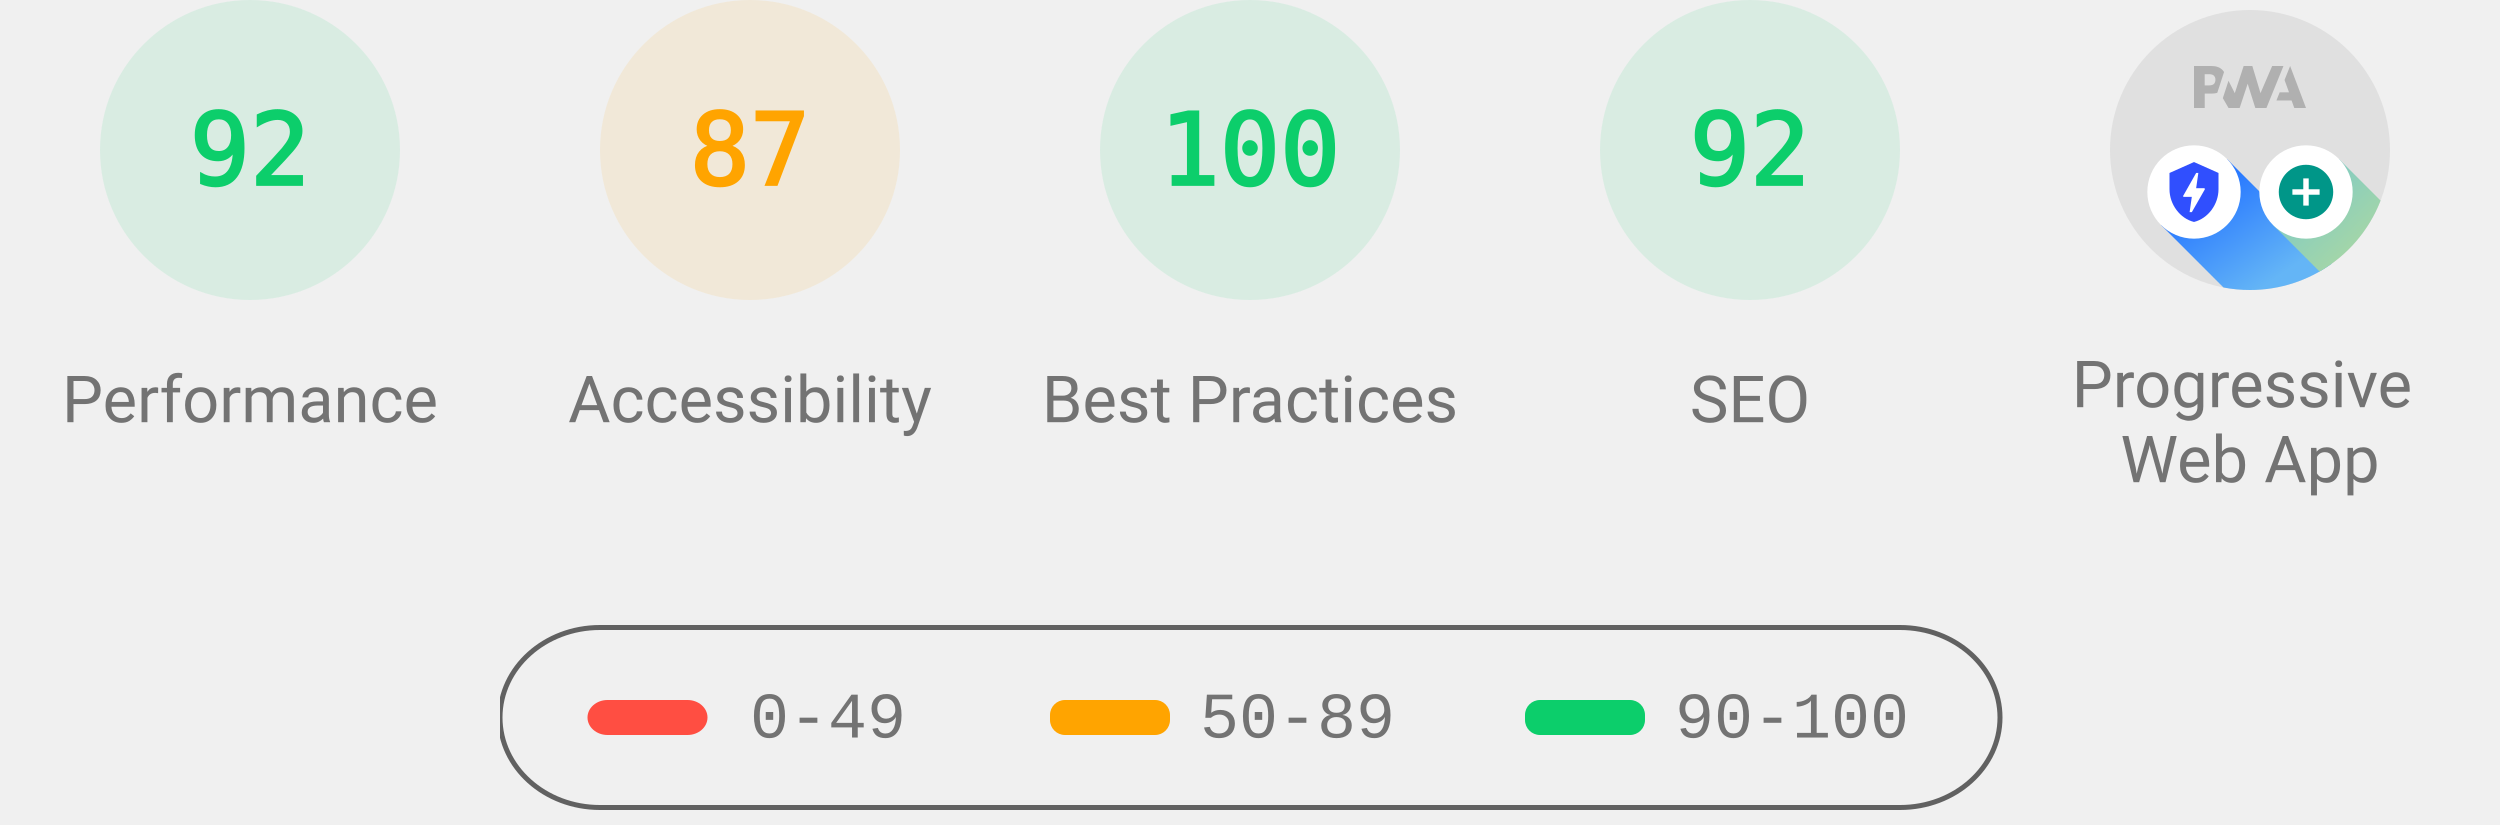
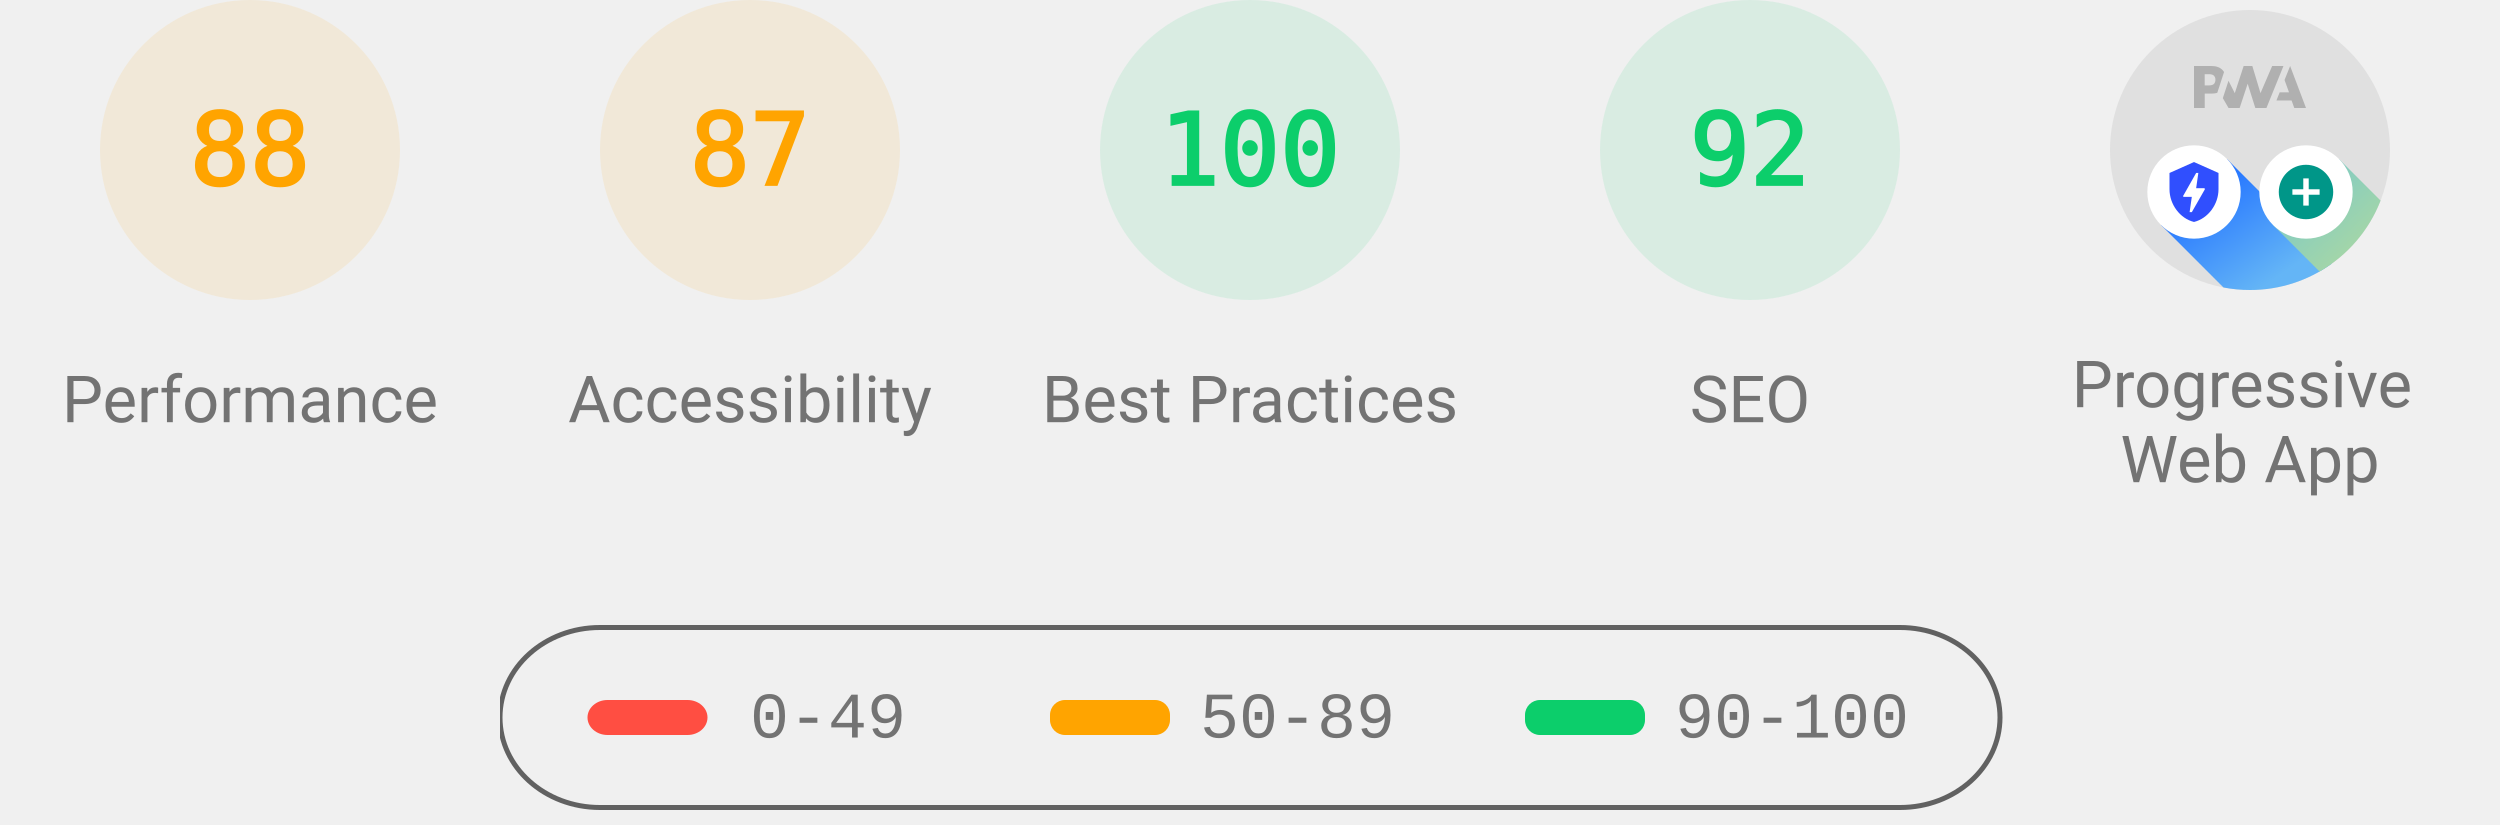
<svg xmlns="http://www.w3.org/2000/svg" class="theme--agnostic" fill="none" width="1000" height="330">
  <style>
			.gauge-base {
				opacity: 0.1
			}

			.gauge-arc {
				fill: none;
				animation-delay: 250ms;
				stroke-linecap: round;
				transform: rotate(-90deg);
				transform-origin: 100px 60px;
				animation: load-gauge 1s ease forwards
			}

			.guage-text {
				font-size: 40px;
				font-family: monospace;
				text-align: center
			}

			.guage-red {
				color: #ff4e42;
				fill: #ff4e42;
				stroke: #ff4e42
			}
			.guage-orange {
				color: #ffa400;
				fill: #ffa400;
				stroke: #ffa400
			}
			.guage-green {
				color: #0cce6b;
				fill: #0cce6b;
				stroke: #0cce6b
			}
			.theme--agnostic .guage-undefined {
				color: #5c5c5c;
				fill: #5c5c5c;
				stroke: #5c5c5c
			}
			.theme--light .guage-undefined {
				color: #1e1e1e;
				fill: #1e1e1e;
				stroke: #1e1e1e
			}
			.theme--dark .guage-undefined {
				color: #f5f5f5;
				fill: #f5f5f5;
				stroke: #f5f5f5
			}

			.guage-title {
				stroke: none;
				font-size: 26px;
				line-height: 26px;
				font-family: Roboto, Halvetica, Arial, sans-serif
			}
			.metric.guage-title {
				font-family: 'Courier New', Courier, monospace
			}
			.theme--agnostic .guage-title {
				color: #737373;
				fill: #737373
			}
			.theme--light .guage-title {
				color: #212121;
				fill: #212121
			}
			.theme--dark .guage-title {
				color: #f5f5f5;
				fill: #f5f5f5
			}

			@keyframes load-gauge {
				from {
					stroke-dasharray: 0 352.858
				}
			}
			.lh-gauge--pwa__disc {
				fill: #e0e0e0
			}
			.lh-gauge--pwa__logo {
				position: relative;
				fill: #b0b0b0
			}
			.lh-gauge--pwa__invisible {
				display: none
			}
			.lh-gauge--pwa__visible {
				display: inline
			}
			.guage-invisible {
				display: none
			}
			.lh-gauge--pwa__logo--primary-color {
				fill: #304ffe
			}
			.theme--agnostic .lh-gauge--pwa__logo--secondary-color {
				fill: #787878
			}
			.theme--light .lh-gauge--pwa__logo--secondary-color {
				fill: #3d3d3d
			}
			.theme--dark .lh-gauge--pwa__logo--secondary-color {
				fill: #d8b6b6
			}
			.theme--light #svg_2 {
				stroke: #00000022
			}
			.theme--agnostic #svg_2 {
				stroke: #616161
			}
			.theme--light #svg_2 {
				stroke: #00000022
			}
			.theme--dark #svg_2 {
				stroke: #f5f5f566
			}
		</style>
-   <svg class="guage-div guage-perf guage-green" viewBox="0 0 200 200" width="200" height="200" x="0" y="0">
-     <circle class="gauge-base" r="56" cx="100" cy="60" stroke-width="8" />
-     <circle class="gauge-arc guage-arc-1" r="56" cx="100" cy="60" stroke-width="8" style="stroke-dasharray: 323.709, 351.858;" />
-     <text class="guage-text" x="100px" y="60px" alignment-baseline="central" dominant-baseline="central" text-anchor="middle">92</text>
+   <svg class="guage-div guage-perf guage-orange" viewBox="0 0 200 200" width="200" height="200" x="0" y="0">
+     <circle class="gauge-base" r="56" cx="100" cy="60" stroke-width="8" />
+     <circle class="gauge-arc guage-arc-1" r="56" cx="100" cy="60" stroke-width="8" style="stroke-dasharray: 309.635, 351.858;" />
+     <text class="guage-text" x="100px" y="60px" alignment-baseline="central" dominant-baseline="central" text-anchor="middle">88</text>
    <text class="guage-title" x="100px" y="160px" alignment-baseline="central" dominant-baseline="central" text-anchor="middle">Performance</text>
  </svg>,<svg class="guage-div guage-perf guage-orange" viewBox="0 0 200 200" width="200" height="200" x="200" y="0">
    <circle class="gauge-base" r="56" cx="100" cy="60" stroke-width="8" />
    <circle class="gauge-arc guage-arc-1" r="56" cx="100" cy="60" stroke-width="8" style="stroke-dasharray: 306.116, 351.858;" />
    <text class="guage-text" x="100px" y="60px" alignment-baseline="central" dominant-baseline="central" text-anchor="middle">87</text>
    <text class="guage-title" x="100px" y="160px" alignment-baseline="central" dominant-baseline="central" text-anchor="middle">Accessibility</text>
  </svg>,<svg class="guage-div guage-perf guage-green" viewBox="0 0 200 200" width="200" height="200" x="400" y="0">
    <circle class="gauge-base" r="56" cx="100" cy="60" stroke-width="8" />
    <circle class="gauge-arc guage-arc-1" r="56" cx="100" cy="60" stroke-width="8" style="stroke-dasharray: 351.858, 351.858;" />
    <text class="guage-text" x="100px" y="60px" alignment-baseline="central" dominant-baseline="central" text-anchor="middle">100</text>
    <text class="guage-title" x="100px" y="160px" alignment-baseline="central" dominant-baseline="central" text-anchor="middle">Best Practices</text>
  </svg>,<svg class="guage-div guage-perf guage-green" viewBox="0 0 200 200" width="200" height="200" x="600" y="0">
    <circle class="gauge-base" r="56" cx="100" cy="60" stroke-width="8" />
    <circle class="gauge-arc guage-arc-1" r="56" cx="100" cy="60" stroke-width="8" style="stroke-dasharray: 323.709, 351.858;" />
    <text class="guage-text" x="100px" y="60px" alignment-baseline="central" dominant-baseline="central" text-anchor="middle">92</text>
    <text class="guage-title" x="100px" y="160px" alignment-baseline="central" dominant-baseline="central" text-anchor="middle">SEO</text>
  </svg>,<svg class="guage-div guage-pwa" viewBox="0 0 200 200" width="200" height="200" x="800" y="0">
    <svg viewBox="0 0 60 60" width="112" height="112" x="44" y="4">
      <defs>
        <linearGradient id="lh-gauge--pwa__check-circle__gradient-0" x1="50%" y1="0%" x2="50%" y2="100%">
          <stop stop-color="#00C852" offset="0%" />
          <stop stop-color="#009688" offset="100%" />
        </linearGradient>
        <linearGradient id="lh-gauge--pwa__installable__shadow-gradient-0" x1="76.056%" x2="24.111%" y1="82.995%" y2="24.735%">
          <stop stop-color="#A5D6A7" offset="0%" />
          <stop stop-color="#80CBC4" offset="100%" />
        </linearGradient>
        <linearGradient id="lh-gauge--pwa__fast-reliable__shadow-gradient-0" x1="76.056%" y1="82.995%" x2="25.678%" y2="26.493%">
          <stop stop-color="#64B5F6" offset="0%" />
          <stop stop-color="#2979FF" offset="100%" />
        </linearGradient>
        <g id="lh-gauge--pwa__fast-reliable-badge-0">
          <circle fill="#FFFFFF" cx="10" cy="10" r="10" />
          <path fill="#304FFE" d="M10 3.58l5.25 2.34v3.5c0 3.23-2.24 6.26-5.25 7-3.01-.74-5.25-3.77-5.25-7v-3.5L10 3.58zm-.47 10.74l2.76-4.83.03-.07c.04-.08 0-.24-.22-.24h-1.64l.47-3.26h-.47l-2.7 4.77c-.02.01.05-.1-.04.05-.09.16-.1.31.18.31h1.63l-.47 3.27h.47z" />
        </g>
        <g id="lh-gauge--pwa__installable-badge-0">
          <circle fill="#FFFFFF" cx="10" cy="10" r="10" />
          <path fill="#009688" d="M10 4.167A5.835 5.835 0 0 0 4.167 10 5.835 5.835 0 0 0 10 15.833 5.835 5.835 0 0 0 15.833 10 5.835 5.835 0 0 0 10 4.167zm2.917 6.416h-2.334v2.334H9.417v-2.334H7.083V9.417h2.334V7.083h1.166v2.334h2.334v1.166z" />
        </g>
      </defs>
      <g stroke="none" fill-rule="nonzero">
        <circle class="lh-gauge--pwa__disc" cx="30" cy="30" r="30" />
        <g class="lh-gauge--pwa__logo">
          <path d="M35.66 19.39l.7-1.75h2L37.4 15 38.6 12l3.4 9h-2.51l-.58-1.61z" />
          <path d="M33.52 21l3.65-9h-2.42l-2.5 5.82L30.5 12h-1.86l-1.9 5.82-1.35-2.65-1.21 3.72L25.4 21h2.38l1.72-5.2 1.64 5.2z" />
          <path fill-rule="nonzero" d="M20.3 17.91h1.48c.45 0 .85-.05 1.2-.15l.39-1.18 1.07-3.3a2.64 2.64 0 0 0-.28-.37c-.55-.6-1.36-.91-2.42-.91H18v9h2.3V17.9zm1.96-3.84c.22.22.33.5.33.87 0 .36-.1.65-.29.87-.2.23-.59.35-1.15.35h-.86v-2.41h.87c.52 0 .89.1 1.1.32z" />
        </g>
        <rect class="lh-gauge--pwa__component lh-gauge--pwa__na-line lh-gauge--pwa__invisible" fill="#FFFFFF" x="20" y="32" width="20" height="4" rx="2" />
        <g class="lh-gauge--pwa__component lh-gauge--pwa__fast-reliable-badge lh-gauge--pwa__invisible" transform="translate(20, 29)">
          <path fill="url(#lh-gauge--pwa__fast-reliable__shadow-gradient-0)" d="M33.63 19.49A30 30 0 0 1 16.2 30.36L3 17.14 17.14 3l16.49 16.49z" />
          <use href="#lh-gauge--pwa__fast-reliable-badge-0" />
        </g>
        <g class="lh-gauge--pwa__component lh-gauge--pwa__installable-badge lh-gauge--pwa__invisible" transform="translate(20, 29)">
          <path fill="url(#lh-gauge--pwa__installable__shadow-gradient-0)" d="M33.629 19.487c-4.272 5.453-10.391 9.39-17.415 10.869L3 17.142 17.142 3 33.63 19.487z" />
          <use href="#lh-gauge--pwa__installable-badge-0" />
        </g>
        <g class="lh-gauge--pwa__component lh-gauge--pwa__fast-reliable-installable-badges lh-gauge--pwa__visible">
          <g transform="translate(8, 29)">
            <path fill="url(#lh-gauge--pwa__fast-reliable__shadow-gradient-0)" d="M16.321 30.463L3 17.143 17.142 3l22.365 22.365A29.864 29.864 0 0 1 22 31c-1.942 0-3.84-.184-5.679-.537z" />
            <use href="#lh-gauge--pwa__fast-reliable-badge-0" />
          </g>
          <g transform="translate(32, 29)">
            <path fill="url(#lh-gauge--pwa__installable__shadow-gradient-0)" d="M25.982 11.84a30.107 30.107 0 0 1-13.08 15.203L3 17.143 17.142 3l8.84 8.84z" />
            <use href="#lh-gauge--pwa__installable-badge-0" />
          </g>
        </g>
        <g class="lh-gauge--pwa__component lh-gauge--pwa__check-circle lh-gauge--pwa__invisible" transform="translate(18, 28)">
          <circle fill="#FFFFFF" cx="12" cy="12" r="12" />
          <path fill="url(#lh-gauge--pwa__check-circle__gradient-0)" d="M12 2a10 10 0 1 0 0 20 10 10 0 0 0 0-20zm-2 15l-5-5 1.41-1.41L10 14.17l7.59-7.59L19 8l-9 9z" />
        </g>
      </g>
    </svg>
    <text class="guage-title" y="160px" alignment-baseline="central" dominant-baseline="central" text-anchor="middle">
      <tspan x="100px" dy="-6px">Progressive</tspan>
      <tspan x="100px" dy="30px">Web App</tspan>
    </text>
  </svg>
  <svg width="604" height="76" x="200" y="250">
    <g>
      <rect fill="none" id="canvas_background" height="80" width="604" y="-1" x="-1" />
      <g display="none" overflow="visible" y="0" x="0" height="100%" width="100%" id="canvasGrid">
        <rect fill="url(#gridpattern)" stroke-width="0" y="0" x="0" height="100%" width="100%" />
      </g>
    </g>
    <g>
      <rect fill-opacity="0" stroke-width="2" rx="40" id="svg_2" height="72" width="600" y="1" x="0" fill="#000000" />
      <rect stroke="#000" rx="8" id="svg_3" height="14" width="48" y="30" x="35" stroke-opacity="null" stroke-width="0" fill="#ff4e42" />
      <rect stroke="#000" rx="6" id="svg_4" height="14" width="48" y="30" x="220" stroke-opacity="null" stroke-width="0" fill="#ffa400" />
      <rect stroke="#000" rx="6" id="svg_5" height="14" width="48" y="30" x="410" stroke-opacity="null" stroke-width="0" fill="#0cce6b" />
      <text class="metric guage-title" xml:space="preserve" text-anchor="start" font-size="26" id="svg_6" y="45" x="100" stroke-opacity="null" stroke-width="0" stroke="#000">0-49</text>
      <text class="metric guage-title" xml:space="preserve" text-anchor="start" font-size="26" id="svg_7" y="45" x="280" stroke-opacity="null" stroke-width="0" stroke="#000">50-89</text>
      <text class="metric guage-title" xml:space="preserve" text-anchor="start" font-size="26" id="svg_8" y="45" x="470" stroke-opacity="null" stroke-width="0" stroke="#000">90-100</text>
    </g>
  </svg>
</svg>
